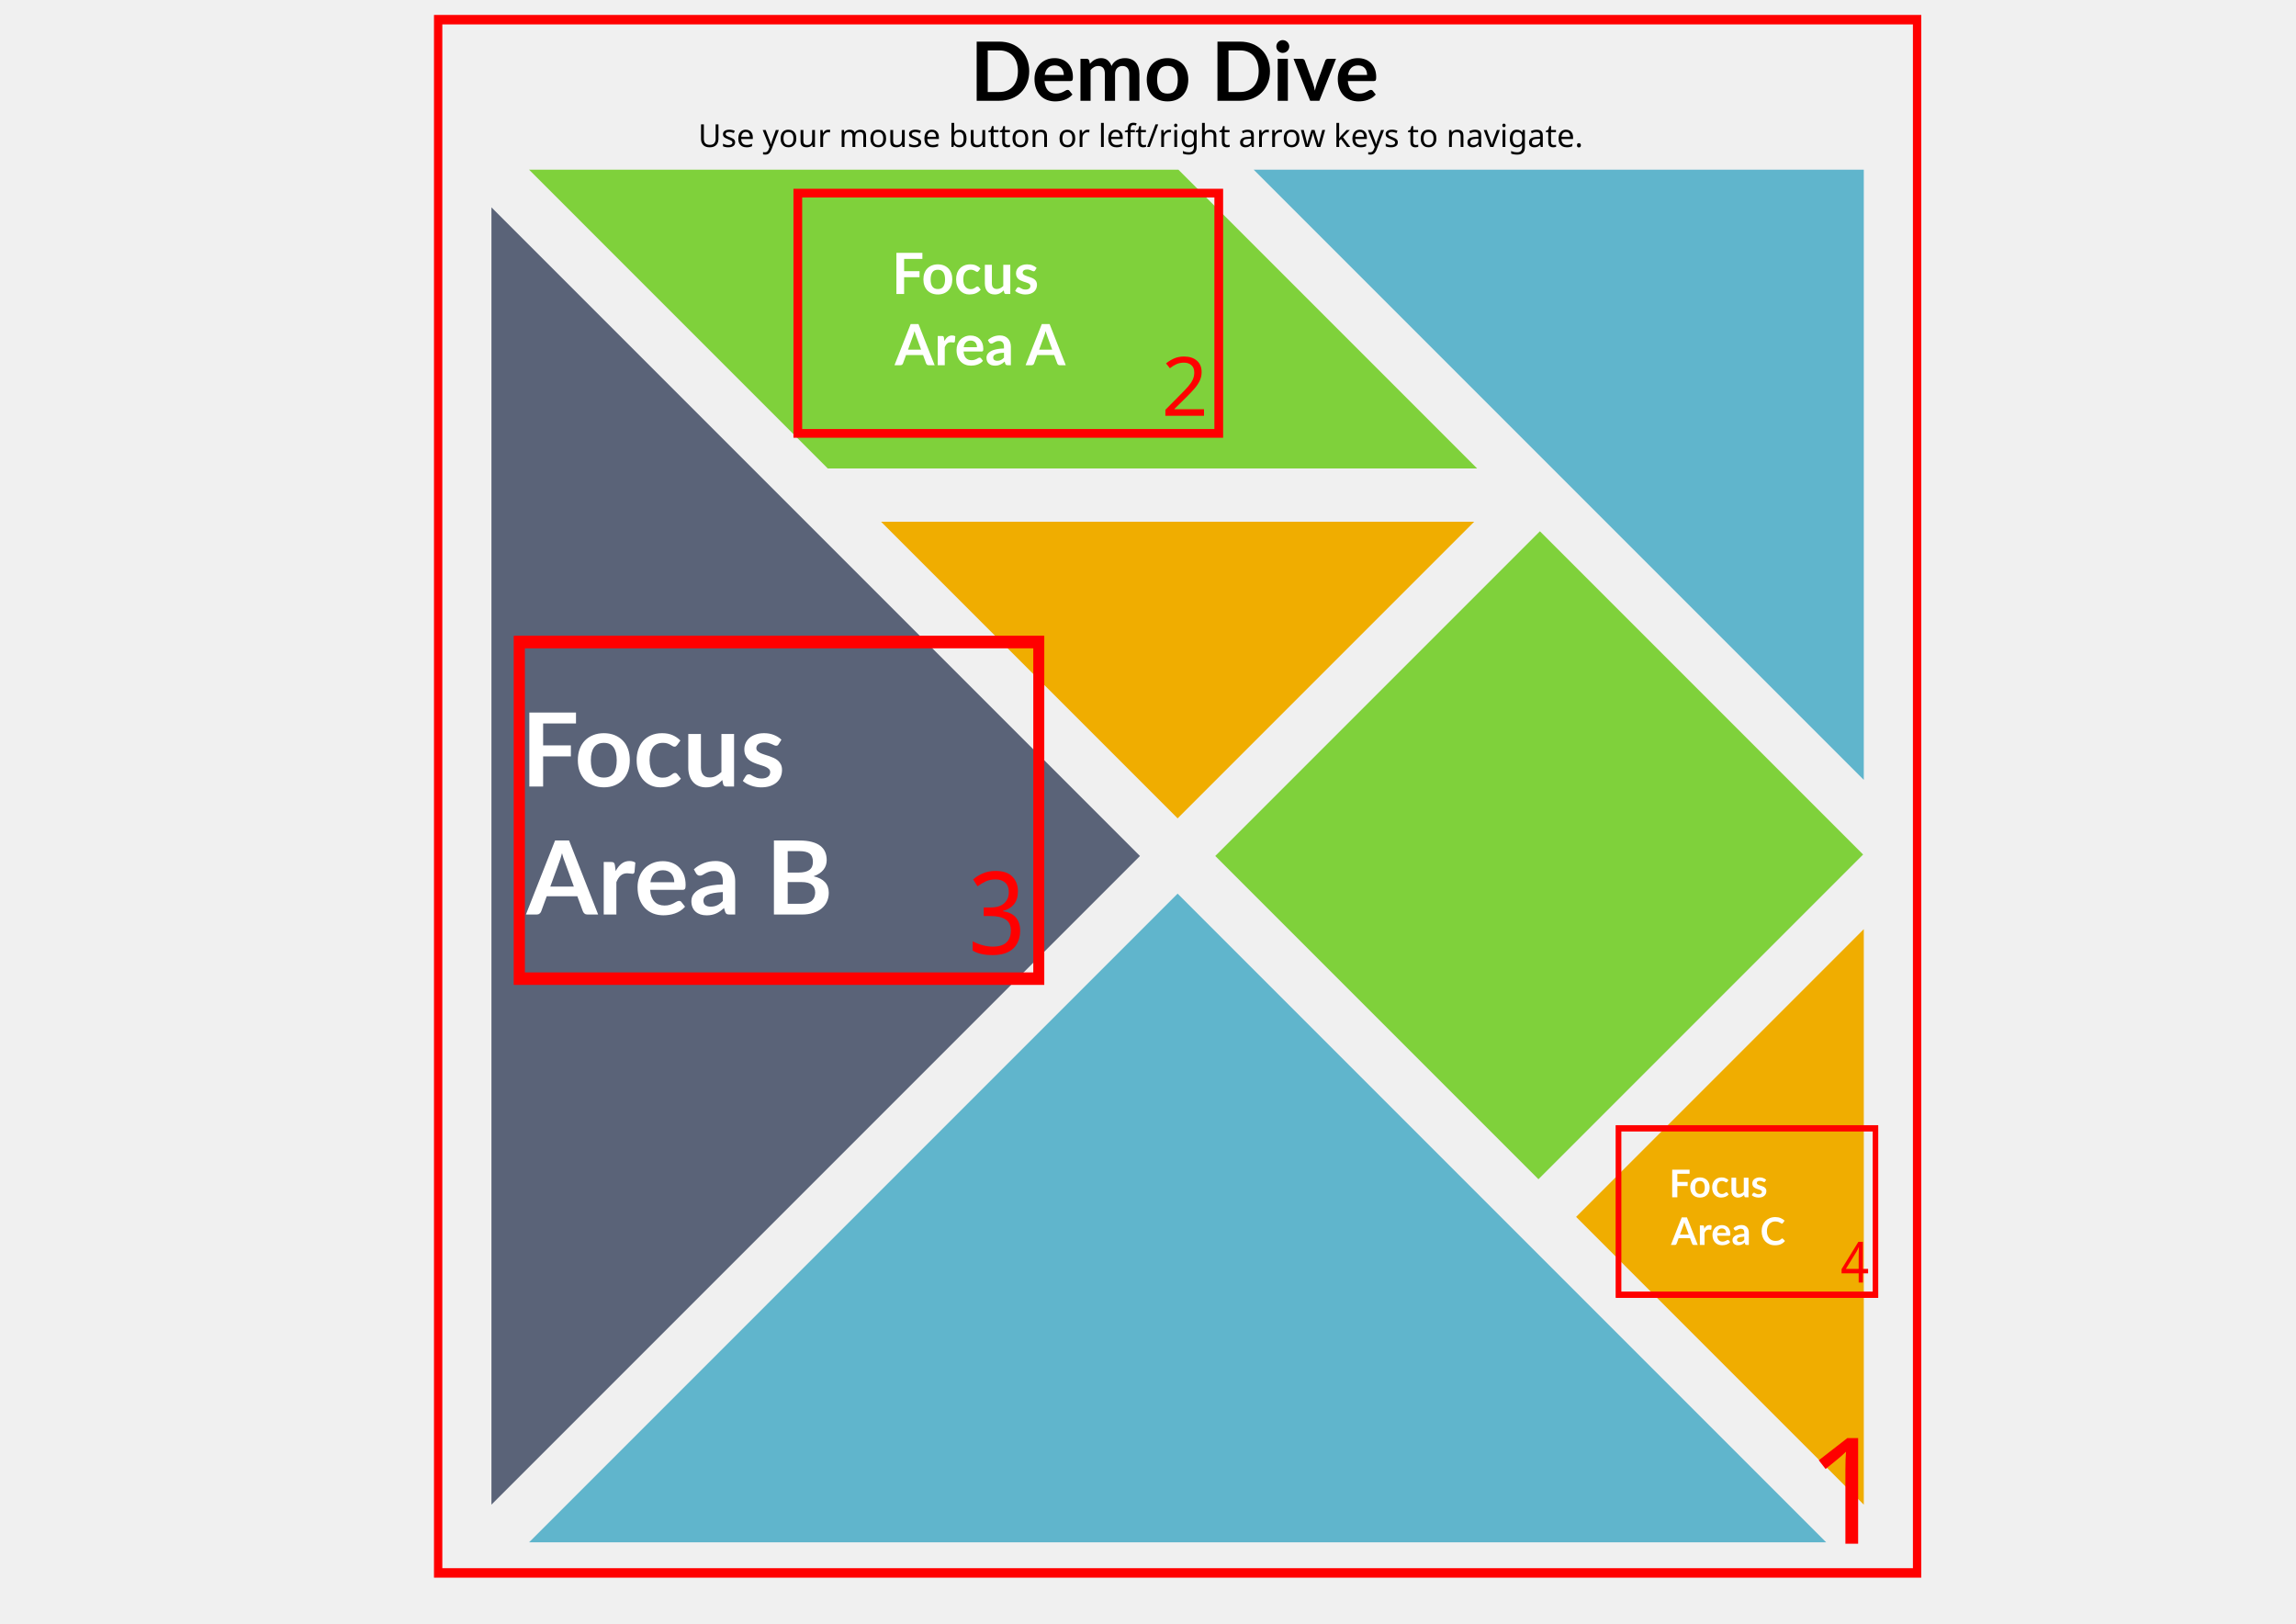
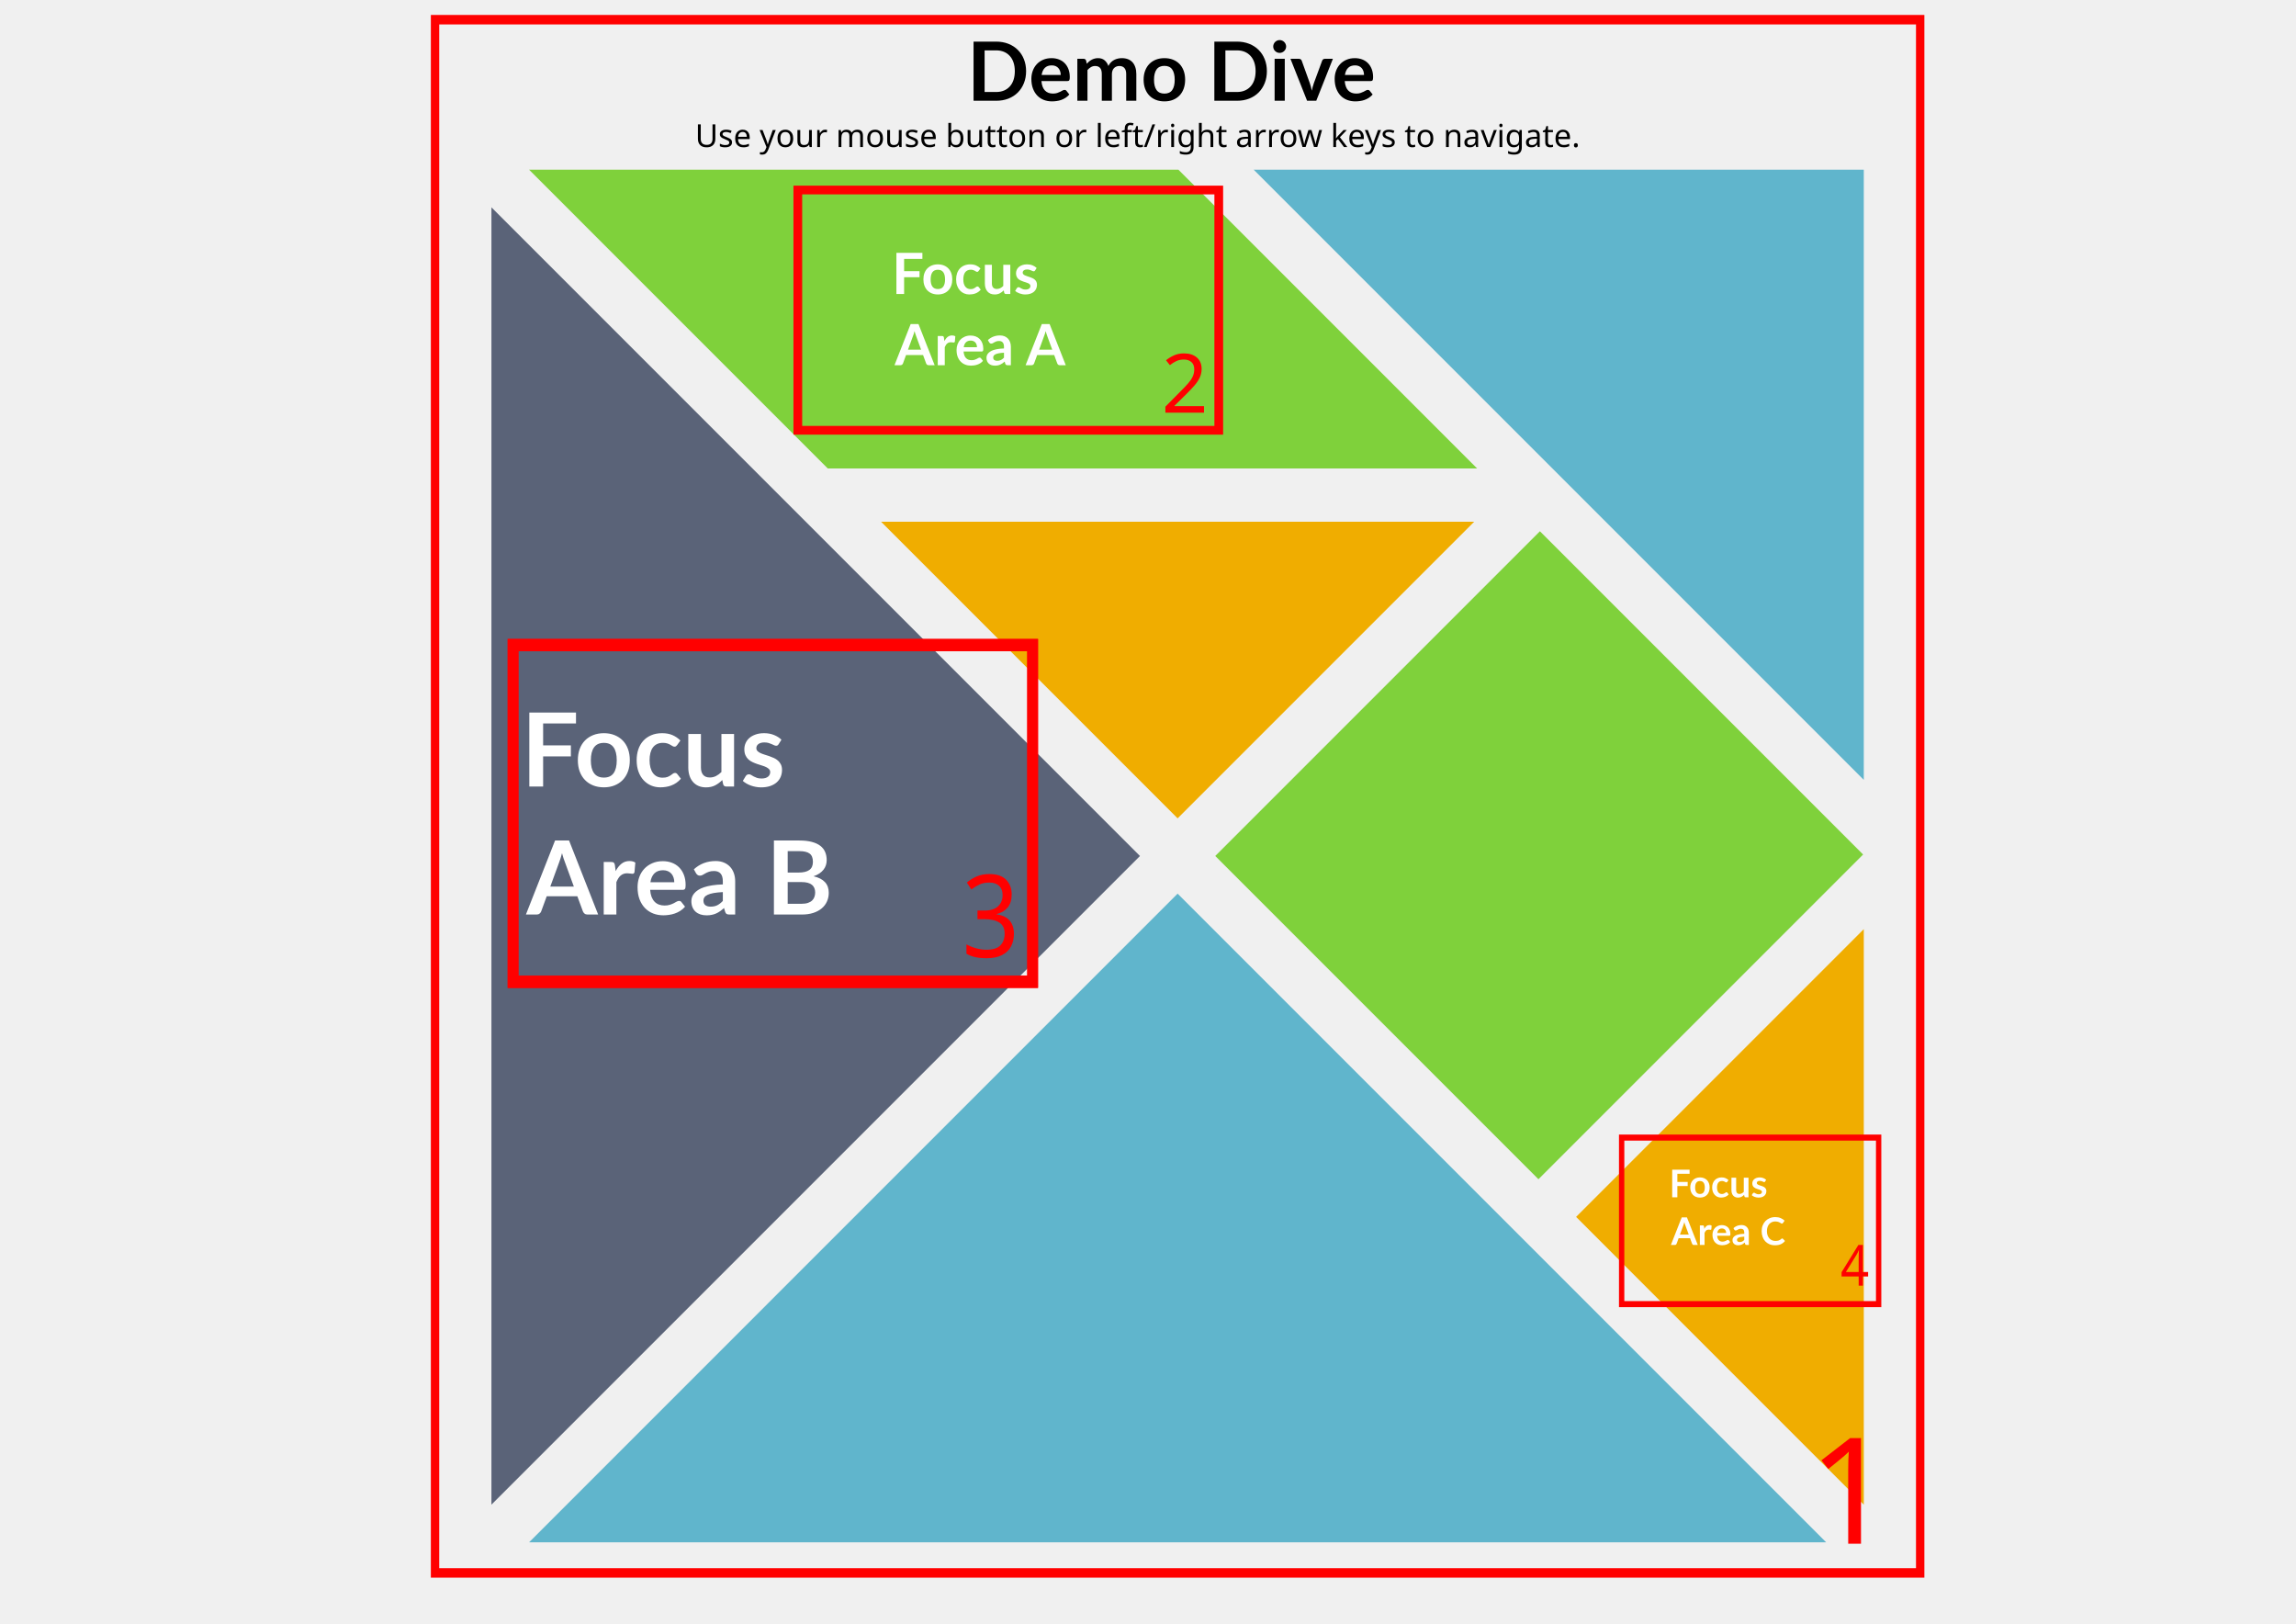
<svg xmlns="http://www.w3.org/2000/svg" width="297mm" height="210mm" viewBox="0 0 1052.362 744.094" id="svg2" version="1.1">
  <defs id="defs4" />
  <g id="layer1" transform="translate(0,-308.2677)">
    <g id="g4350" transform="matrix(1.945612,0,0,1.945612,225.2488,386.0388)">
      <polygon id="polygon4352" points="231.514,82.916 91.783,82.916 161.649,152.782 " style="fill:#f0ad00" />
      <polygon id="polygon4354" points="232.213,70.375 161.838,0 8.867,0 79.241,70.375 " style="fill:#7fd13b" />
      <rect id="rect4356" height="108.167" width="107.676" transform="matrix(0.7071,0.7071,-0.7071,0.7071,186.4727,-127.2386)" y="107.392" x="192.99" style="fill:#7fd13b" />
      <polygon id="polygon4358" points="323.298,0 179.573,0 323.298,143.724 " style="fill:#60b5cc" />
      <polygon id="polygon4360" points="0,8.868 0,314.432 152.781,161.649 " style="fill:#5a6378" />
      <polygon id="polygon4362" points="323.298,314.432 323.298,178.879 255.522,246.655 " style="fill:#f0ad00" />
      <polygon id="polygon4364" points="8.869,323.298 314.43,323.298 161.649,170.517 " style="fill:#60b5cc" />
    </g>
    <text xml:space="preserve" style="font-style:normal;font-weight:normal;font-size:26.097px;line-height:125%;font-family:sans-serif;letter-spacing:0px;word-spacing:0px;fill:#000000;fill-opacity:1;stroke:none;stroke-width:1px;stroke-linecap:butt;stroke-linejoin:miter;stroke-opacity:1" x="466.198" y="443.008" id="text4380">
      <tspan id="tspan4382" x="466.198" y="443.008" style="font-style:normal;font-variant:normal;font-weight:bold;font-stretch:normal;font-family:Lato;-inkscape-font-specification:'Lato Bold';text-align:center;text-anchor:middle;fill:#ffffff">Focus</tspan>
      <tspan x="466.198" y="475.629" id="tspan4384" style="font-style:normal;font-variant:normal;font-weight:bold;font-stretch:normal;font-family:Lato;-inkscape-font-specification:'Lato Bold';text-align:center;text-anchor:middle;fill:#ffffff">Area A</tspan>
    </text>
    <text id="text4386" y="668.719" x="342.077" style="font-style:normal;font-weight:normal;font-size:46.919px;line-height:125%;font-family:sans-serif;letter-spacing:0px;word-spacing:0px;fill:#000000;fill-opacity:1;stroke:none;stroke-width:1px;stroke-linecap:butt;stroke-linejoin:miter;stroke-opacity:1" xml:space="preserve">
      <tspan style="font-style:normal;font-variant:normal;font-weight:bold;font-stretch:normal;font-family:Lato;-inkscape-font-specification:'Lato Bold';text-align:center;text-anchor:middle;fill:#ffffff" y="668.719" x="342.077" id="tspan4388">Focus</tspan>
      <tspan style="font-style:normal;font-variant:normal;font-weight:bold;font-stretch:normal;font-family:Lato;-inkscape-font-specification:'Lato Bold';text-align:center;text-anchor:middle;fill:#ffffff" id="tspan4390" y="727.368" x="342.077">Area B</tspan>
    </text>
    <text id="text4392" y="856.951" x="803.504" style="font-style:normal;font-weight:normal;font-size:17.481px;line-height:125%;font-family:sans-serif;letter-spacing:0px;word-spacing:0px;fill:#000000;fill-opacity:1;stroke:none;stroke-width:1px;stroke-linecap:butt;stroke-linejoin:miter;stroke-opacity:1" xml:space="preserve">
      <tspan style="font-style:normal;font-variant:normal;font-weight:bold;font-stretch:normal;font-family:Lato;-inkscape-font-specification:'Lato Bold';text-align:center;text-anchor:middle;fill:#ffffff" y="856.951" x="803.504" id="tspan4394">Focus</tspan>
      <tspan style="font-style:normal;font-variant:normal;font-weight:bold;font-stretch:normal;font-family:Lato;-inkscape-font-specification:'Lato Bold';text-align:center;text-anchor:middle;fill:#ffffff" id="tspan4396" y="878.802" x="803.504">Area C</tspan>
    </text>
-     <g id="g4404" transform="translate(0,19.1929)">
+     <g id="g4404" transform="translate(0,17.76433)">
      <rect y="377.58" x="365.675" height="110.107" width="192.939" id="rect4398" style="fill:none;fill-opacity:1;stroke:#ff0000;stroke-width:4;stroke-miterlimit:4;stroke-dasharray:none;stroke-opacity:1" />
      <text id="text4400" y="479.606" x="532.35" style="font-style:normal;font-weight:normal;font-size:37.5px;line-height:125%;font-family:sans-serif;letter-spacing:0px;word-spacing:0px;fill:#ff0000;fill-opacity:1;stroke:none;stroke-width:1px;stroke-linecap:butt;stroke-linejoin:miter;stroke-opacity:1" xml:space="preserve">
        <tspan y="479.606" x="532.35" id="tspan4402">2</tspan>
      </text>
    </g>
-     <g id="g4409" transform="matrix(1.234303,0,0,1.401393,-213.3378,73.32602)">
+     <g id="g4409" transform="matrix(1.234303,0,0,1.401393,-216.1949,74.75459)">
      <rect style="fill:none;fill-opacity:1;stroke:#ff0000;stroke-width:4;stroke-miterlimit:4;stroke-dasharray:none;stroke-opacity:1" id="rect4411" width="192.939" height="110.107" x="365.675" y="377.58" />
      <text xml:space="preserve" style="font-style:normal;font-weight:normal;font-size:37.5px;line-height:125%;font-family:sans-serif;letter-spacing:0px;word-spacing:0px;fill:#ff0000;fill-opacity:1;stroke:none;stroke-width:1px;stroke-linecap:butt;stroke-linejoin:miter;stroke-opacity:1" x="532.35" y="479.606" id="text4413">
        <tspan id="tspan4415" x="532.35" y="479.606">3</tspan>
      </text>
      <rect y="377.58" x="365.675" height="110.107" width="192.939" id="rect4417" style="fill:none;fill-opacity:1;stroke:#ff0000;stroke-width:4;stroke-miterlimit:4;stroke-dasharray:none;stroke-opacity:1" />
    </g>
-     <g transform="matrix(0.6105283,0,0,0.6931768,518.5899,544.3792)" id="g4419">
-       <rect y="405.269" x="365.675" height="110.107" width="192.939" id="rect4421" style="fill:none;fill-opacity:1;stroke:#ff0000;stroke-width:4;stroke-miterlimit:4;stroke-dasharray:none;stroke-opacity:1" />
+     <g transform="matrix(0.6105283,0,0,0.6931768,518.5899,545.8077)" id="g4548">
+       <rect y="409.39" x="368.015" height="110.107" width="192.939" id="rect4421" style="fill:none;fill-opacity:1;stroke:#ff0000;stroke-width:4;stroke-miterlimit:4;stroke-dasharray:none;stroke-opacity:1" />
      <text id="text4423" y="507.294" x="532.35" style="font-style:normal;font-weight:normal;font-size:37.5px;line-height:125%;font-family:sans-serif;letter-spacing:0px;word-spacing:0px;fill:#ff0000;fill-opacity:1;stroke:none;stroke-width:1px;stroke-linecap:butt;stroke-linejoin:miter;stroke-opacity:1" xml:space="preserve">
        <tspan y="507.294" x="532.35" id="tspan4425">4</tspan>
      </text>
-       <rect style="fill:none;fill-opacity:1;stroke:#ff0000;stroke-width:4;stroke-miterlimit:4;stroke-dasharray:none;stroke-opacity:1" id="rect4427" width="192.939" height="110.107" x="365.675" y="405.269" />
-       <text xml:space="preserve" style="font-style:normal;font-weight:normal;font-size:57.644px;line-height:125%;font-family:sans-serif;letter-spacing:0px;word-spacing:0px;fill:#000000;fill-opacity:1;stroke:none;stroke-width:1px;stroke-linecap:butt;stroke-linejoin:miter;stroke-opacity:1" x="-238.163" y="-299.878" id="text4485" transform="scale(1.065538,0.9384927)">
-         <tspan id="tspan4487" x="-238.163" y="-299.878" />
-       </text>
-       <g id="g4497" transform="matrix(1.018282,0,0,1.018282,7.503962,15.35376)">
-         <rect y="-336.81" x="-518.501" height="1008.438" width="1090.352" id="rect4491" style="fill:none;fill-opacity:1;stroke:#ff0000;stroke-width:6.149;stroke-miterlimit:4;stroke-dasharray:none;stroke-opacity:1" />
-         <text transform="scale(1.065538,0.9384927)" id="text4493" y="695.459" x="459.552" style="font-style:normal;font-weight:normal;font-size:102.375px;line-height:125%;font-family:sans-serif;letter-spacing:0px;word-spacing:0px;fill:#ff0000;fill-opacity:1;stroke:none;stroke-width:1px;stroke-linecap:butt;stroke-linejoin:miter;stroke-opacity:1" xml:space="preserve">
-           <tspan y="695.459" x="459.552" id="tspan4495">1</tspan>
-         </text>
-       </g>
-       <text xml:space="preserve" style="font-style:normal;font-weight:normal;font-size:57.644px;line-height:125%;font-family:sans-serif;letter-spacing:0px;word-spacing:0px;fill:#000000;fill-opacity:1;stroke:none;stroke-width:1px;stroke-linecap:butt;stroke-linejoin:miter;stroke-opacity:1" x="-113.671" y="-291.958" id="text4502" transform="scale(1.065538,0.9384927)">
-         <tspan id="tspan4504" x="-113.671" y="-291.958" style="font-style:normal;font-variant:normal;font-weight:bold;font-stretch:normal;font-family:Lato;-inkscape-font-specification:'Lato Bold'">Demo Dive </tspan>
-       </text>
-       <text xml:space="preserve" style="font-style:normal;font-weight:normal;font-size:22.345px;line-height:125%;font-family:sans-serif;letter-spacing:0px;word-spacing:0px;fill:#000000;fill-opacity:1;stroke:none;stroke-width:1px;stroke-linecap:butt;stroke-linejoin:miter;stroke-opacity:1" x="-305.26" y="-259.394" id="text4525" transform="scale(1.065538,0.9384927)">
-         <tspan id="tspan4527" x="-305.26" y="-259.394">Use your mouse button or left/right arrow keys to navigate.</tspan>
+     </g>
+     <text id="text4485" y="349.296" x="362.226" style="font-style:normal;font-weight:normal;font-size:37.5px;line-height:125%;font-family:sans-serif;letter-spacing:0px;word-spacing:0px;fill:#000000;fill-opacity:1;stroke:none;stroke-width:1px;stroke-linecap:butt;stroke-linejoin:miter;stroke-opacity:1" xml:space="preserve">
+       <tspan y="349.296" x="362.226" id="tspan4487" />
+     </text>
+     <g transform="matrix(0.6243032,0,0,0.7058407,523.1016,555.0235)" id="g4497">
+       <rect style="fill:none;fill-opacity:1;stroke:#ff0000;stroke-width:6.149;stroke-miterlimit:4;stroke-dasharray:none;stroke-opacity:1" id="rect4491" width="1090.352" height="1008.438" x="-518.501" y="-336.81" />
+       <text xml:space="preserve" style="font-style:normal;font-weight:normal;font-size:102.375px;line-height:125%;font-family:sans-serif;letter-spacing:0px;word-spacing:0px;fill:#ff0000;fill-opacity:1;stroke:none;stroke-width:1px;stroke-linecap:butt;stroke-linejoin:miter;stroke-opacity:1" x="459.552" y="695.459" id="text4493" transform="scale(1.065538,0.9384927)">
+         <tspan id="tspan4495" x="459.552" y="695.459">1</tspan>
      </text>
    </g>
+     <text id="text4502" y="354.448" x="443.213" style="font-style:normal;font-weight:normal;font-size:37.5px;line-height:125%;font-family:sans-serif;letter-spacing:0px;word-spacing:0px;fill:#000000;fill-opacity:1;stroke:none;stroke-width:1px;stroke-linecap:butt;stroke-linejoin:miter;stroke-opacity:1" xml:space="preserve">
+       <tspan style="font-style:normal;font-variant:normal;font-weight:bold;font-stretch:normal;font-family:Lato;-inkscape-font-specification:'Lato Bold'" y="354.448" x="443.213" id="tspan4504">Demo Dive </tspan>
+     </text>
+     <text id="text4525" y="375.632" x="318.577" style="font-style:normal;font-weight:normal;font-size:14.537px;line-height:125%;font-family:sans-serif;letter-spacing:0px;word-spacing:0px;fill:#000000;fill-opacity:1;stroke:none;stroke-width:1px;stroke-linecap:butt;stroke-linejoin:miter;stroke-opacity:1" xml:space="preserve">
+       <tspan y="375.632" x="318.577" id="tspan4527">Use your mouse button or left/right arrow keys to navigate.</tspan>
+     </text>
  </g>
</svg>
